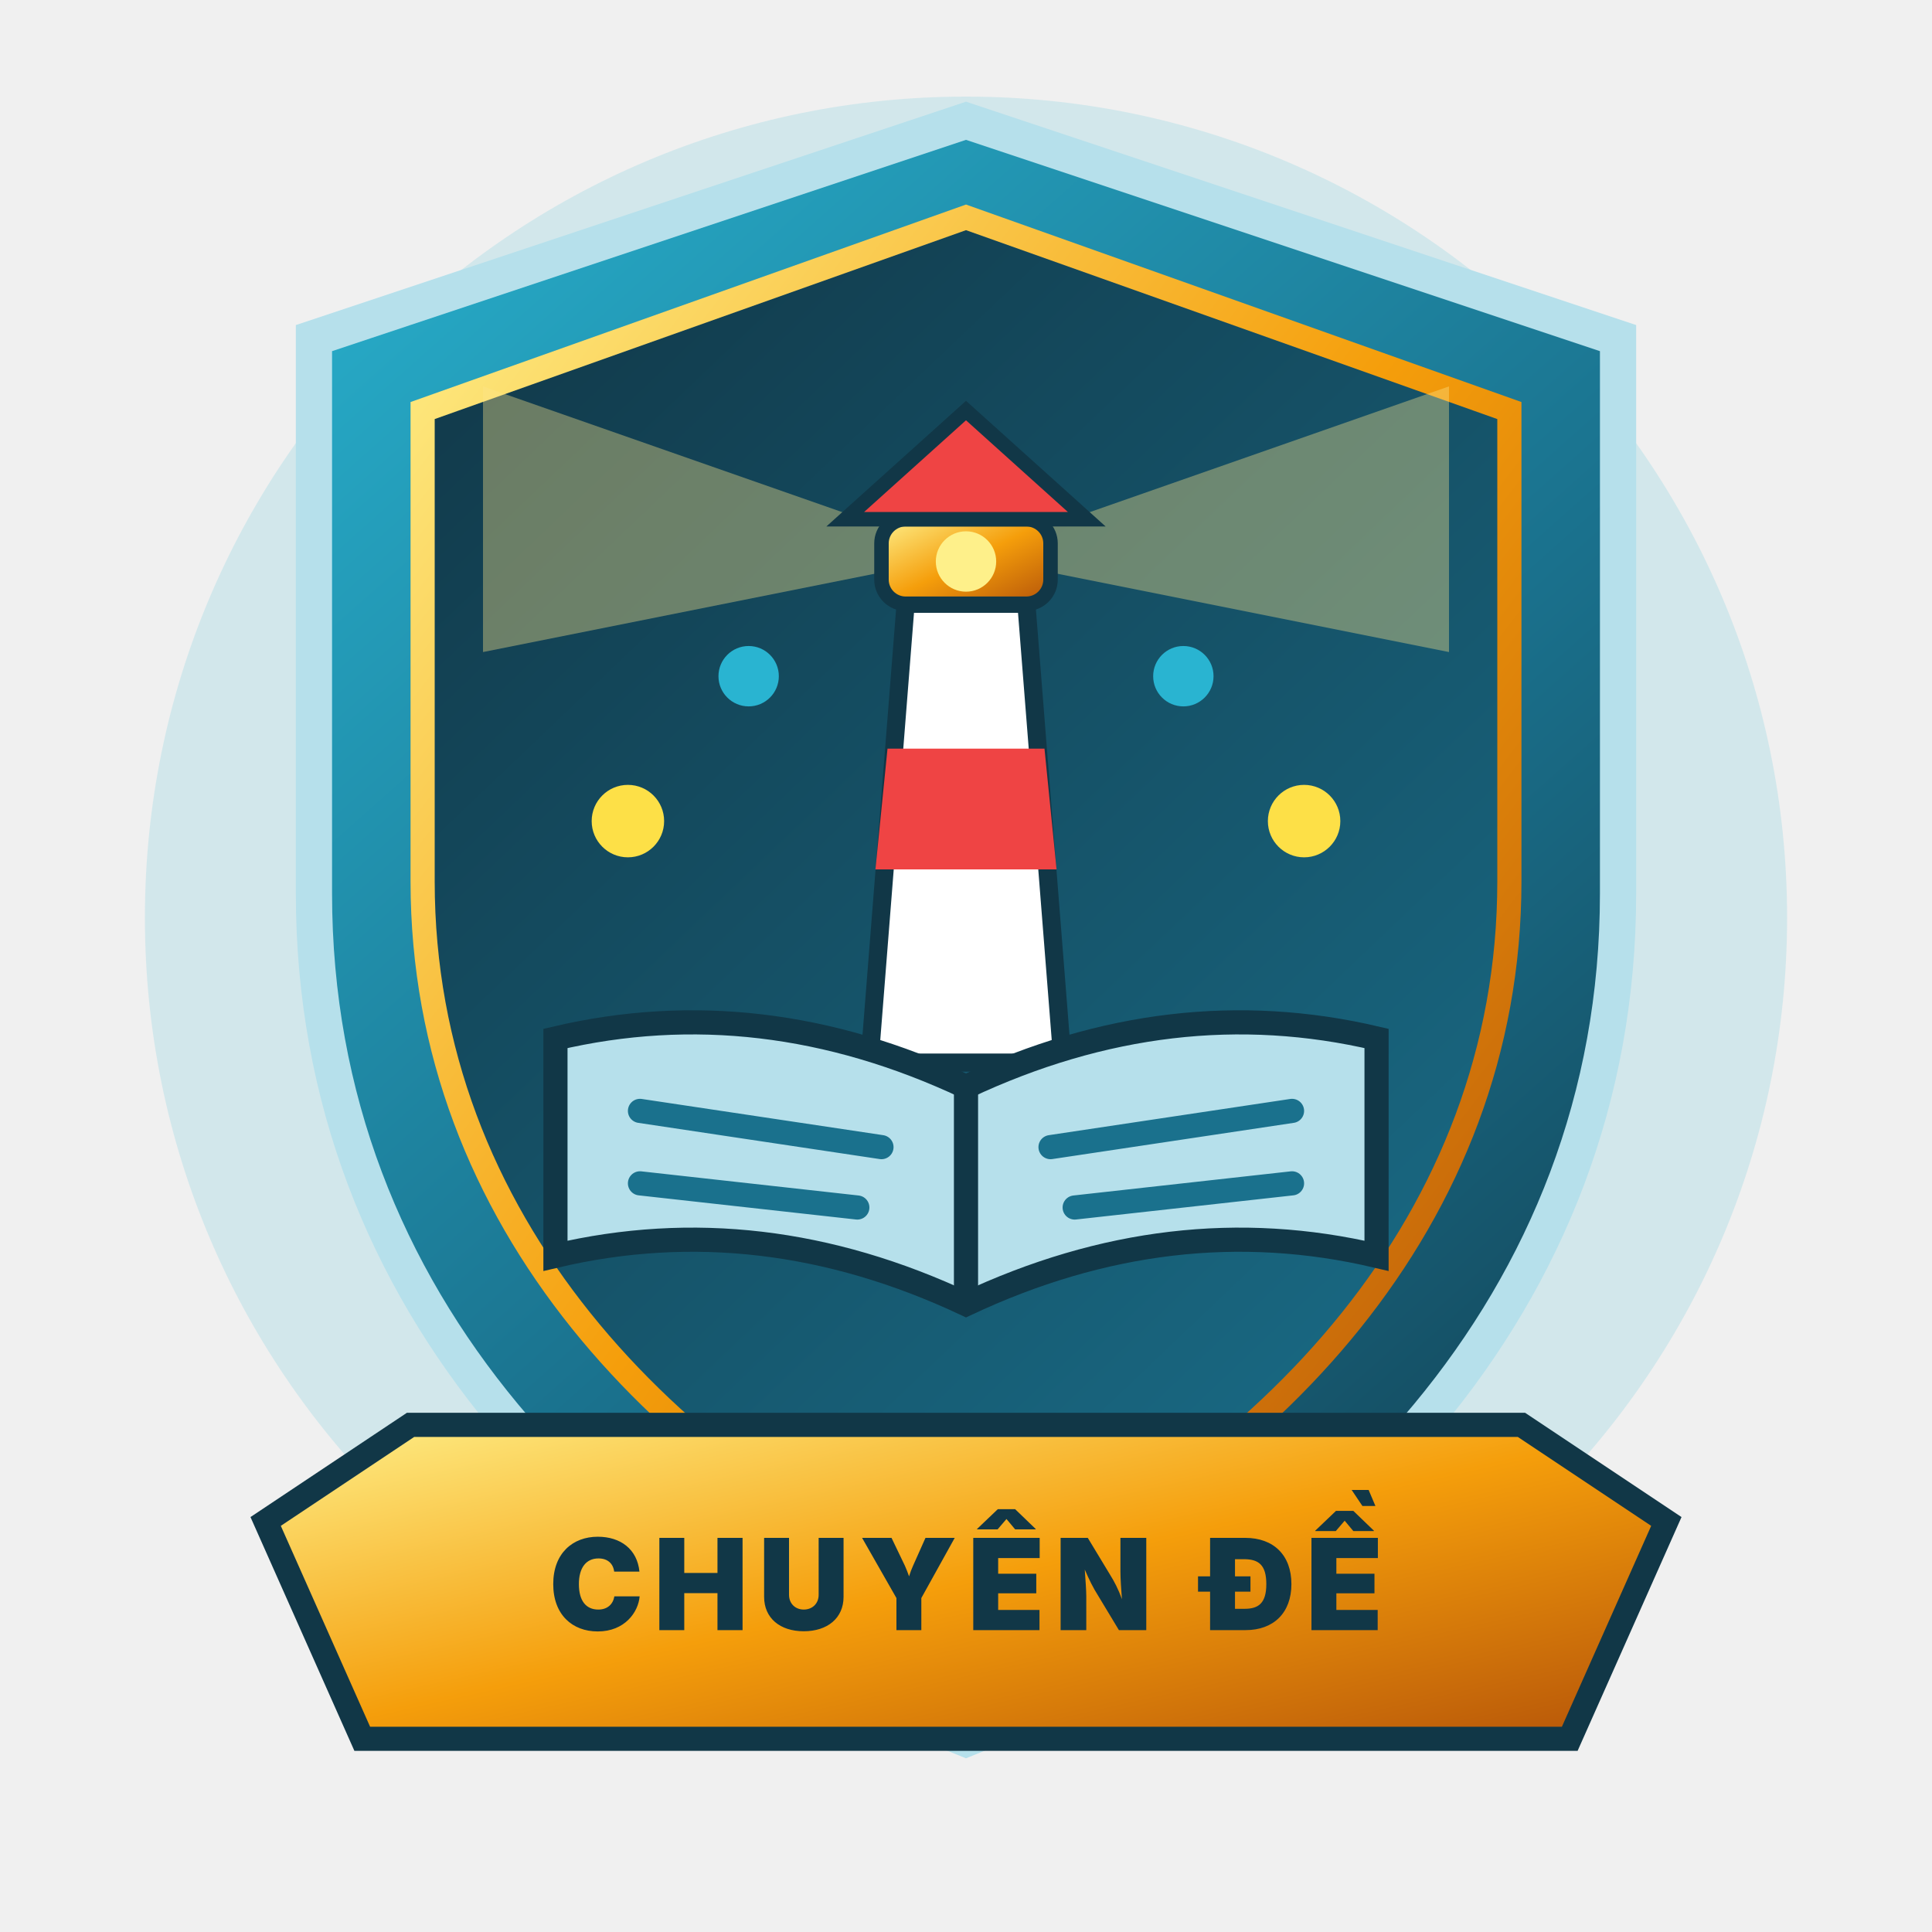
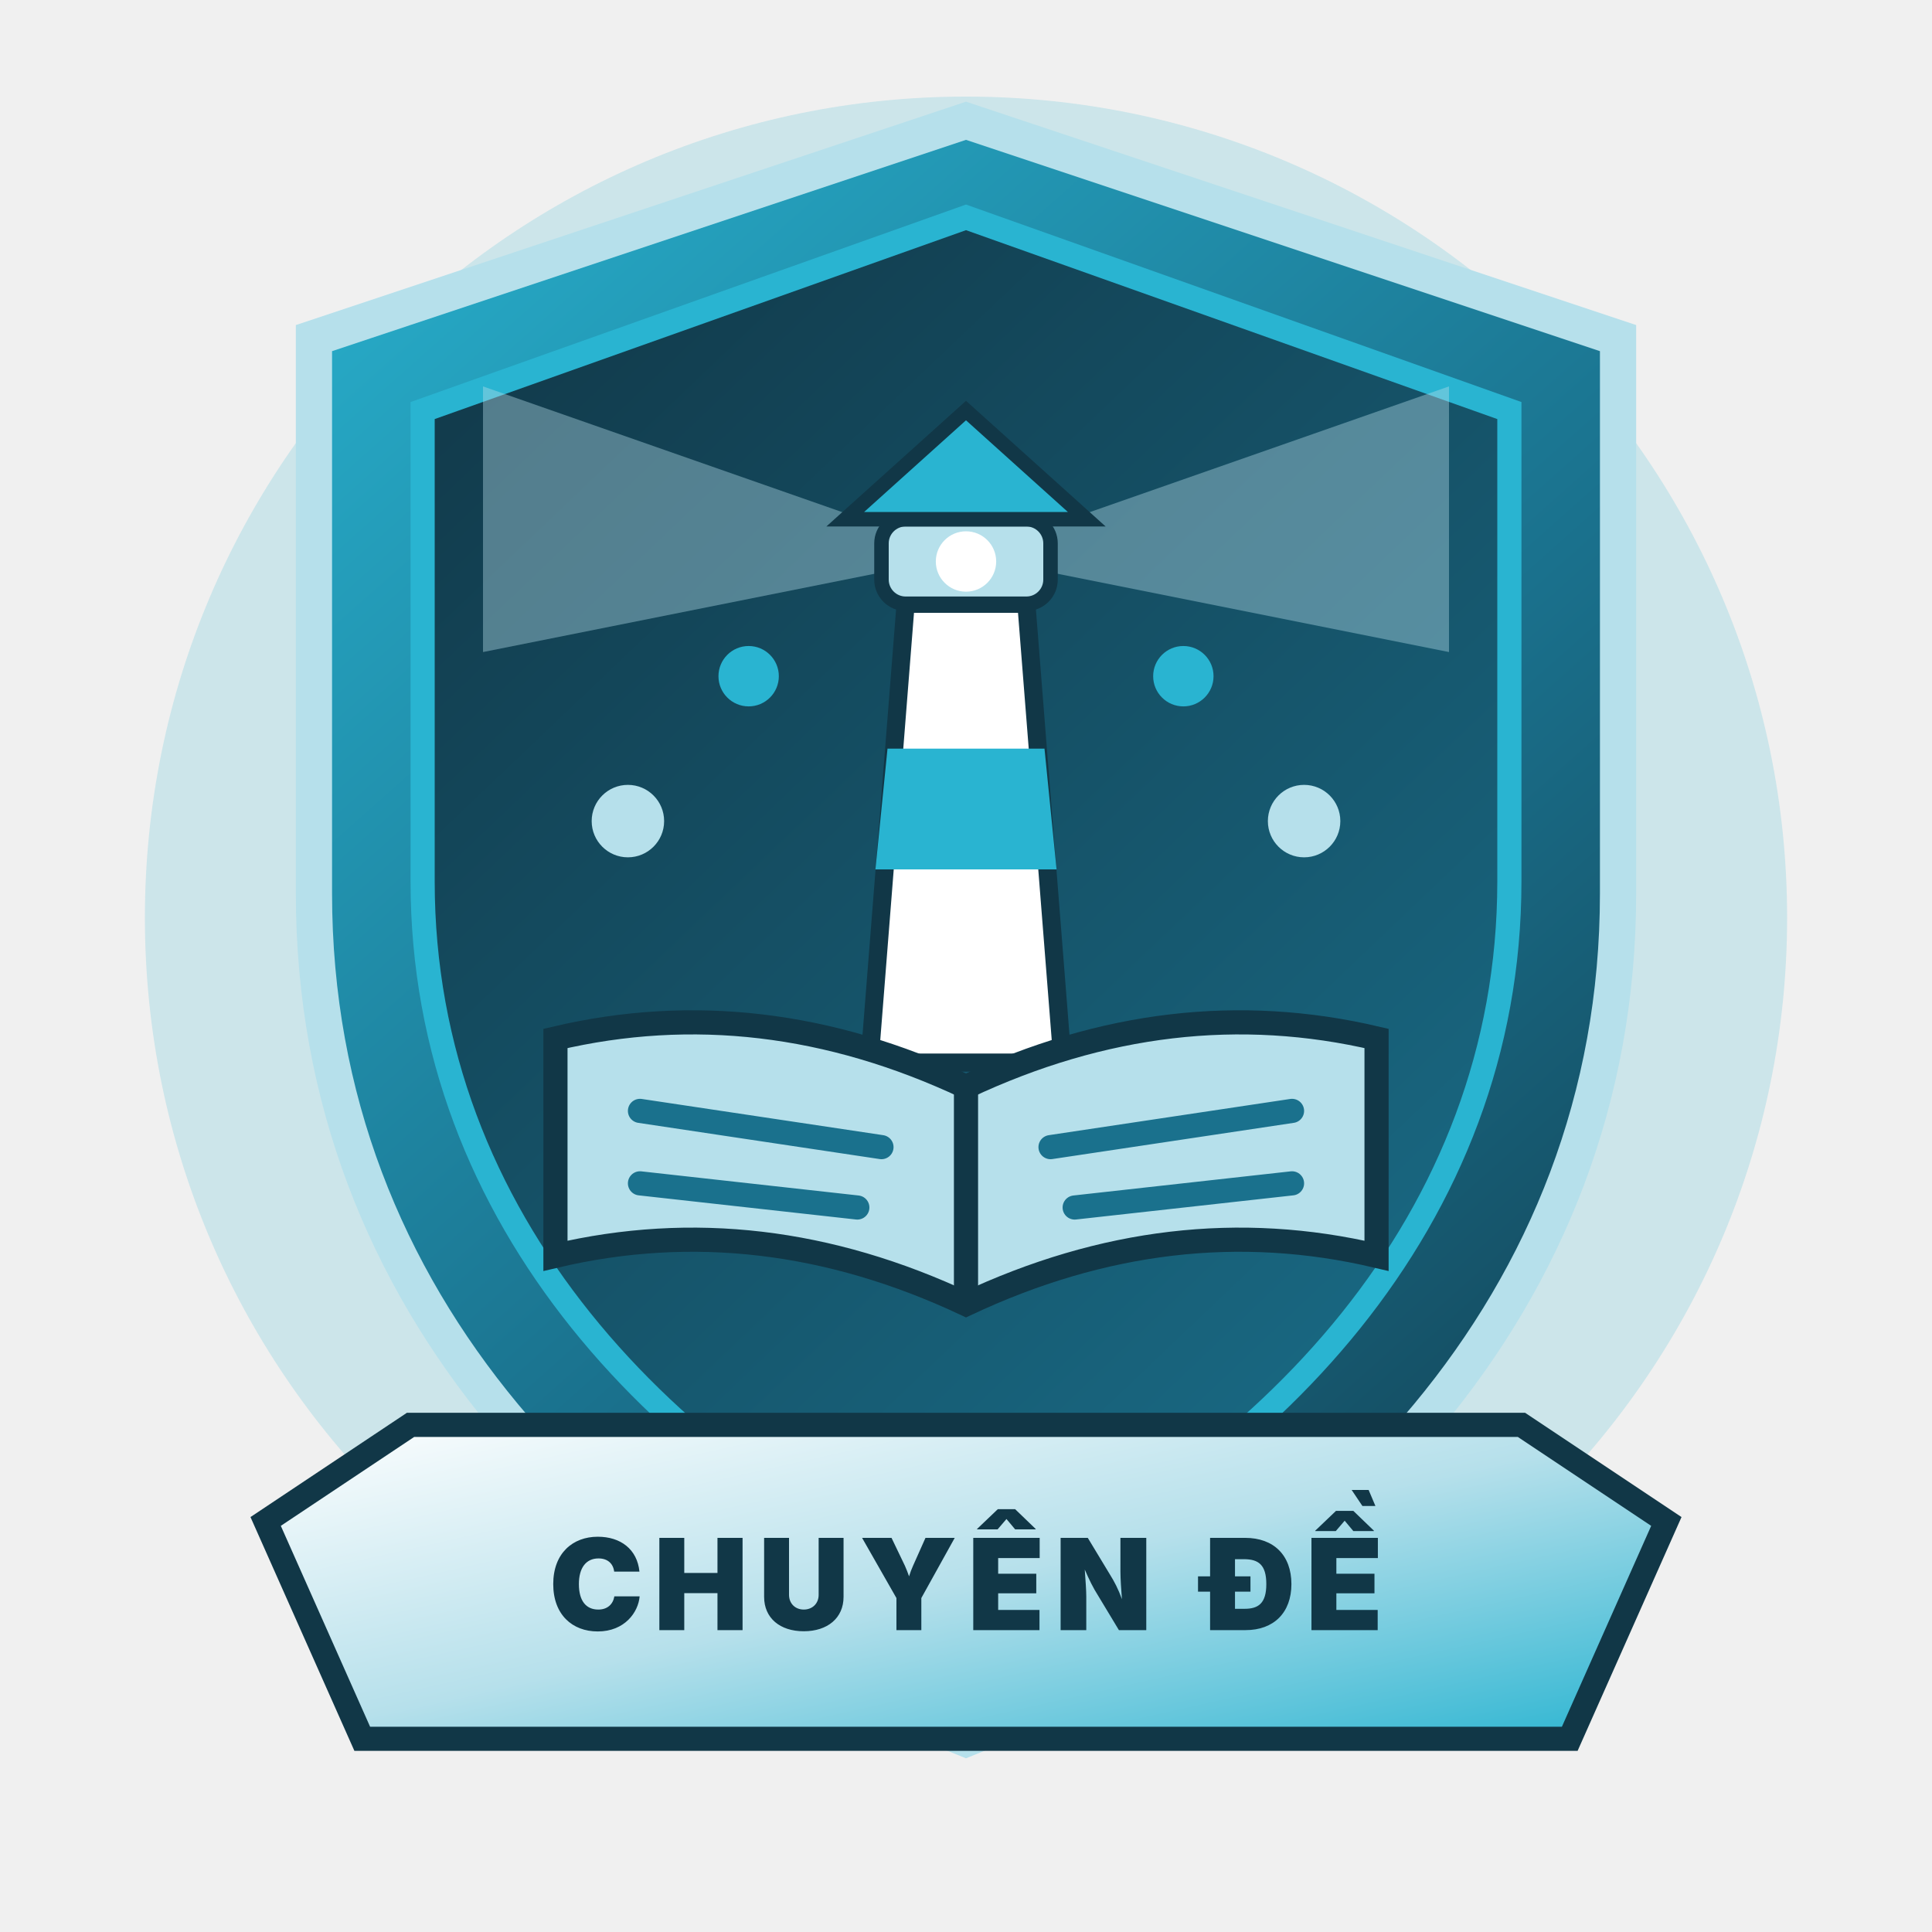
<svg xmlns="http://www.w3.org/2000/svg" viewBox="0 0 160 160" fill="none">
  <defs>
    <linearGradient id="b2-shield" x1="20" y1="10" x2="140" y2="145" gradientUnits="userSpaceOnUse">
      <stop offset="0%" stop-color="#29B4D1" />
      <stop offset="55%" stop-color="#1A718D" />
      <stop offset="100%" stop-color="#113747" />
    </linearGradient>
    <linearGradient id="b2-inner" x1="30" y1="25" x2="130" y2="130" gradientUnits="userSpaceOnUse">
      <stop offset="0%" stop-color="#113747" />
      <stop offset="100%" stop-color="#1A718D" />
    </linearGradient>
-     <linearGradient id="b2-gold" x1="0" y1="0" x2="1" y2="1">
-       <stop offset="0%" stop-color="#FEF08A" />
-       <stop offset="50%" stop-color="#F59E0B" />
-       <stop offset="100%" stop-color="#B45309" />
+     <linearGradient id="b2-aqua" x1="0" y1="0" x2="1" y2="1">
+       <stop offset="0%" stop-color="#FFFFFF" />
+       <stop offset="50%" stop-color="#B6E0EB" />
+       <stop offset="100%" stop-color="#29B4D1" />
    </linearGradient>
  </defs>
-   <circle cx="80" cy="76" r="68" fill="#29B4D1" fill-opacity="0.15" />
+   <circle cx="80" cy="76" r="68" fill="#29B4D1" fill-opacity="0.18" />
  <path d="M80 10 L134 28 V74 C134 108 110 132 80 144 C50 132 26 108 26 74 V28 Z" fill="url(#b2-shield)" stroke="#B6E0EB" stroke-width="3" />
-   <path d="M80 18 L125 34 V73 C125 101 105 122 80 133 C55 122 35 101 35 73 V34 Z" fill="url(#b2-inner)" stroke="url(#b2-gold)" stroke-width="2" />
-   <polygon points="80,46 40,32 40,54" fill="#FDE68A" fill-opacity="0.38" />
-   <polygon points="80,46 120,32 120,54" fill="#FDE68A" fill-opacity="0.38" />
+   <path d="M80 18 L125 34 V73 C125 101 105 122 80 133 C55 122 35 101 35 73 V34 Z" fill="url(#b2-inner)" stroke="#29B4D1" stroke-width="2" />
+   <polygon points="80,46 40,32 40,54" fill="#B6E0EB" fill-opacity="0.4" />
+   <polygon points="80,46 120,32 120,54" fill="#B6E0EB" fill-opacity="0.4" />
  <path d="M72 88 L75 50 H85 L88 88 Z" fill="#FFFFFF" stroke="#113747" stroke-width="1.5" />
-   <path d="M73.5 62 H86.5 L87.5 72 H72.5 Z" fill="#EF4444" />
-   <rect x="73" y="43" width="14" height="7" rx="2" fill="url(#b2-gold)" stroke="#113747" stroke-width="1.2" />
-   <path d="M70 43 L80 34 L90 43 Z" fill="#EF4444" stroke="#113747" stroke-width="1.2" />
-   <circle cx="80" cy="46.5" r="2.5" fill="#FEF08A" />
+   <path d="M73.5 62 H86.5 L87.5 72 H72.5 Z" fill="#29B4D1" />
+   <rect x="73" y="43" width="14" height="7" rx="2" fill="#B6E0EB" stroke="#113747" stroke-width="1.2" />
+   <path d="M70 43 L80 34 L90 43 Z" fill="#29B4D1" stroke="#113747" stroke-width="1.2" />
+   <circle cx="80" cy="46.5" r="2.5" fill="#FFFFFF" />
  <path d="M46 86 Q63 82 80 90 Q97 82 114 86 V104 Q97 100 80 108 Q63 100 46 104 Z" fill="#B6E0EB" stroke="#113747" stroke-width="2" />
  <line x1="80" y1="90" x2="80" y2="108" stroke="#113747" stroke-width="2" />
  <line x1="53" y1="92" x2="73" y2="95" stroke="#1A718D" stroke-width="2" stroke-linecap="round" />
  <line x1="53" y1="98" x2="71" y2="100" stroke="#1A718D" stroke-width="2" stroke-linecap="round" />
  <line x1="107" y1="92" x2="87" y2="95" stroke="#1A718D" stroke-width="2" stroke-linecap="round" />
  <line x1="107" y1="98" x2="89" y2="100" stroke="#1A718D" stroke-width="2" stroke-linecap="round" />
-   <circle cx="52" cy="68" r="3" fill="#FDE047" />
+   <circle cx="52" cy="68" r="3" fill="#B6E0EB" />
  <circle cx="62" cy="56" r="2.5" fill="#29B4D1" />
  <circle cx="98" cy="56" r="2.5" fill="#29B4D1" />
-   <circle cx="108" cy="68" r="3" fill="#FDE047" />
-   <path d="M22 126 L34 118 H126 L138 126 L130 144 H30 Z" fill="url(#b2-gold)" stroke="#113747" stroke-width="2" />
+   <circle cx="108" cy="68" r="3" fill="#B6E0EB" />
+   <path d="M22 126 L34 118 H126 L138 126 L130 144 H30 Z" fill="url(#b2-aqua)" stroke="#113747" stroke-width="2" />
  <text x="80" y="135" text-anchor="middle" fill="#113747" font-family="Inter, Segoe UI, sans-serif" font-size="10.5" font-weight="900" letter-spacing="0.8">CHUYÊN ĐỀ</text>
</svg>
